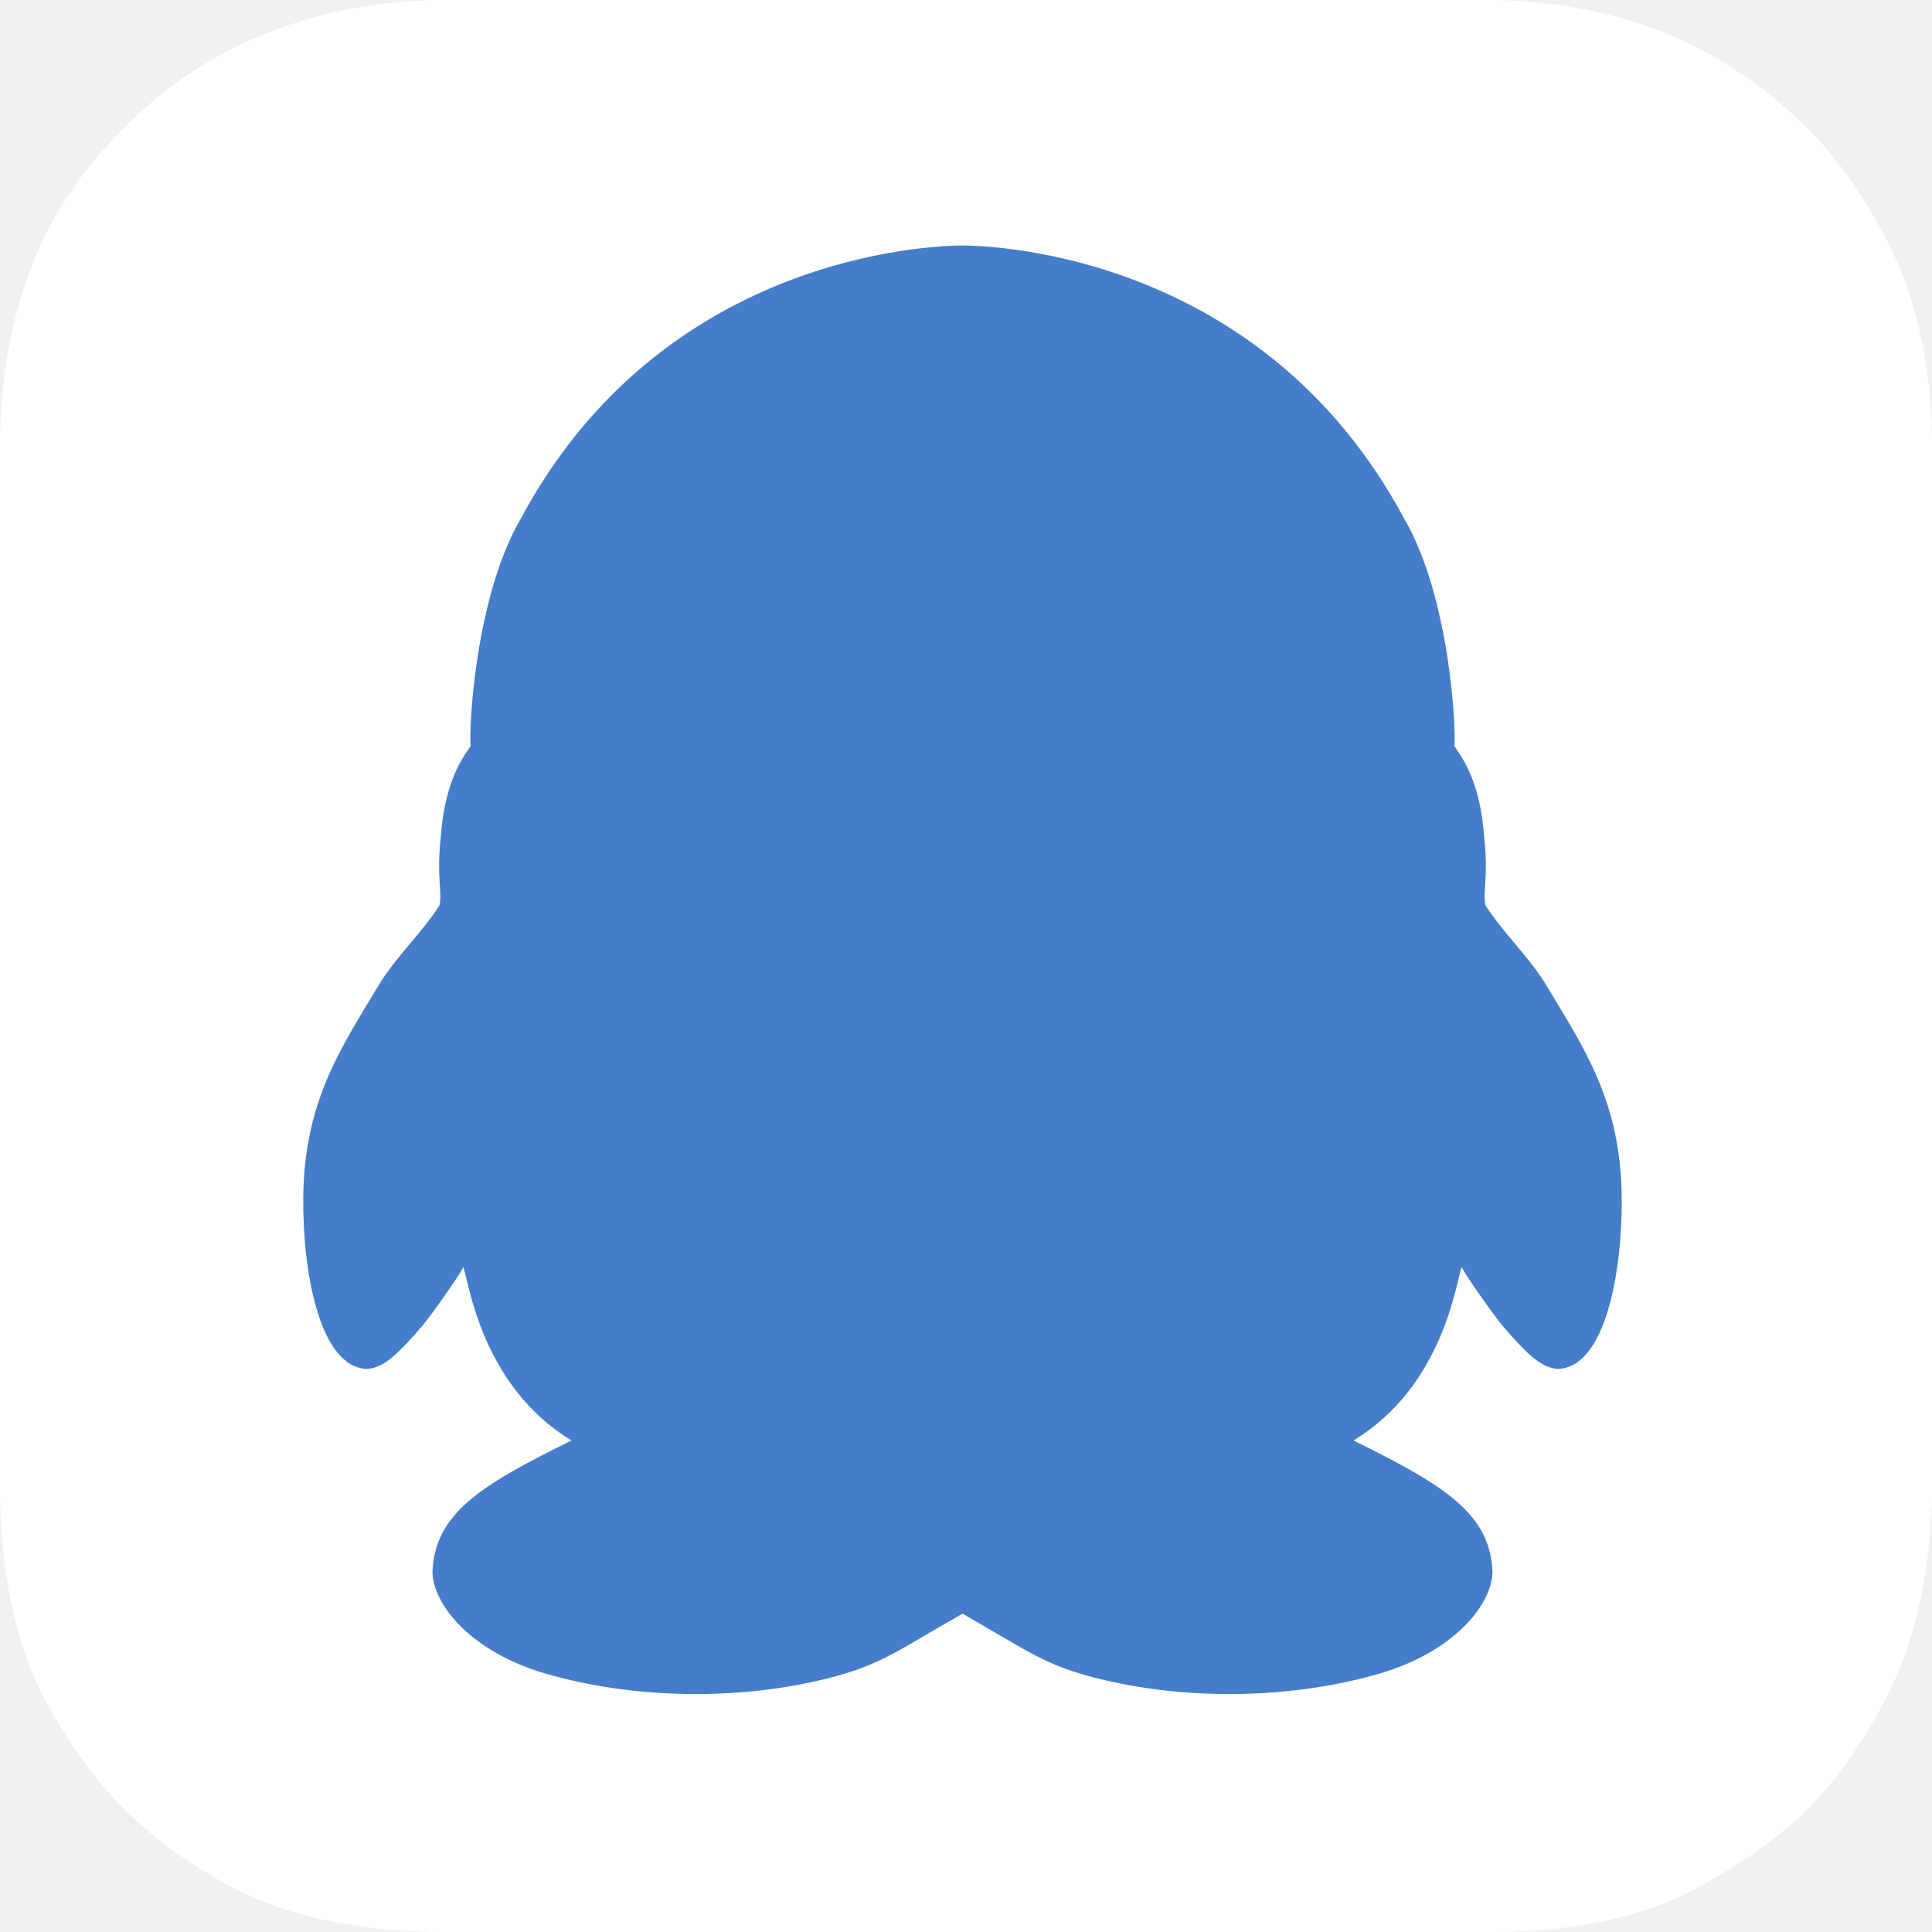
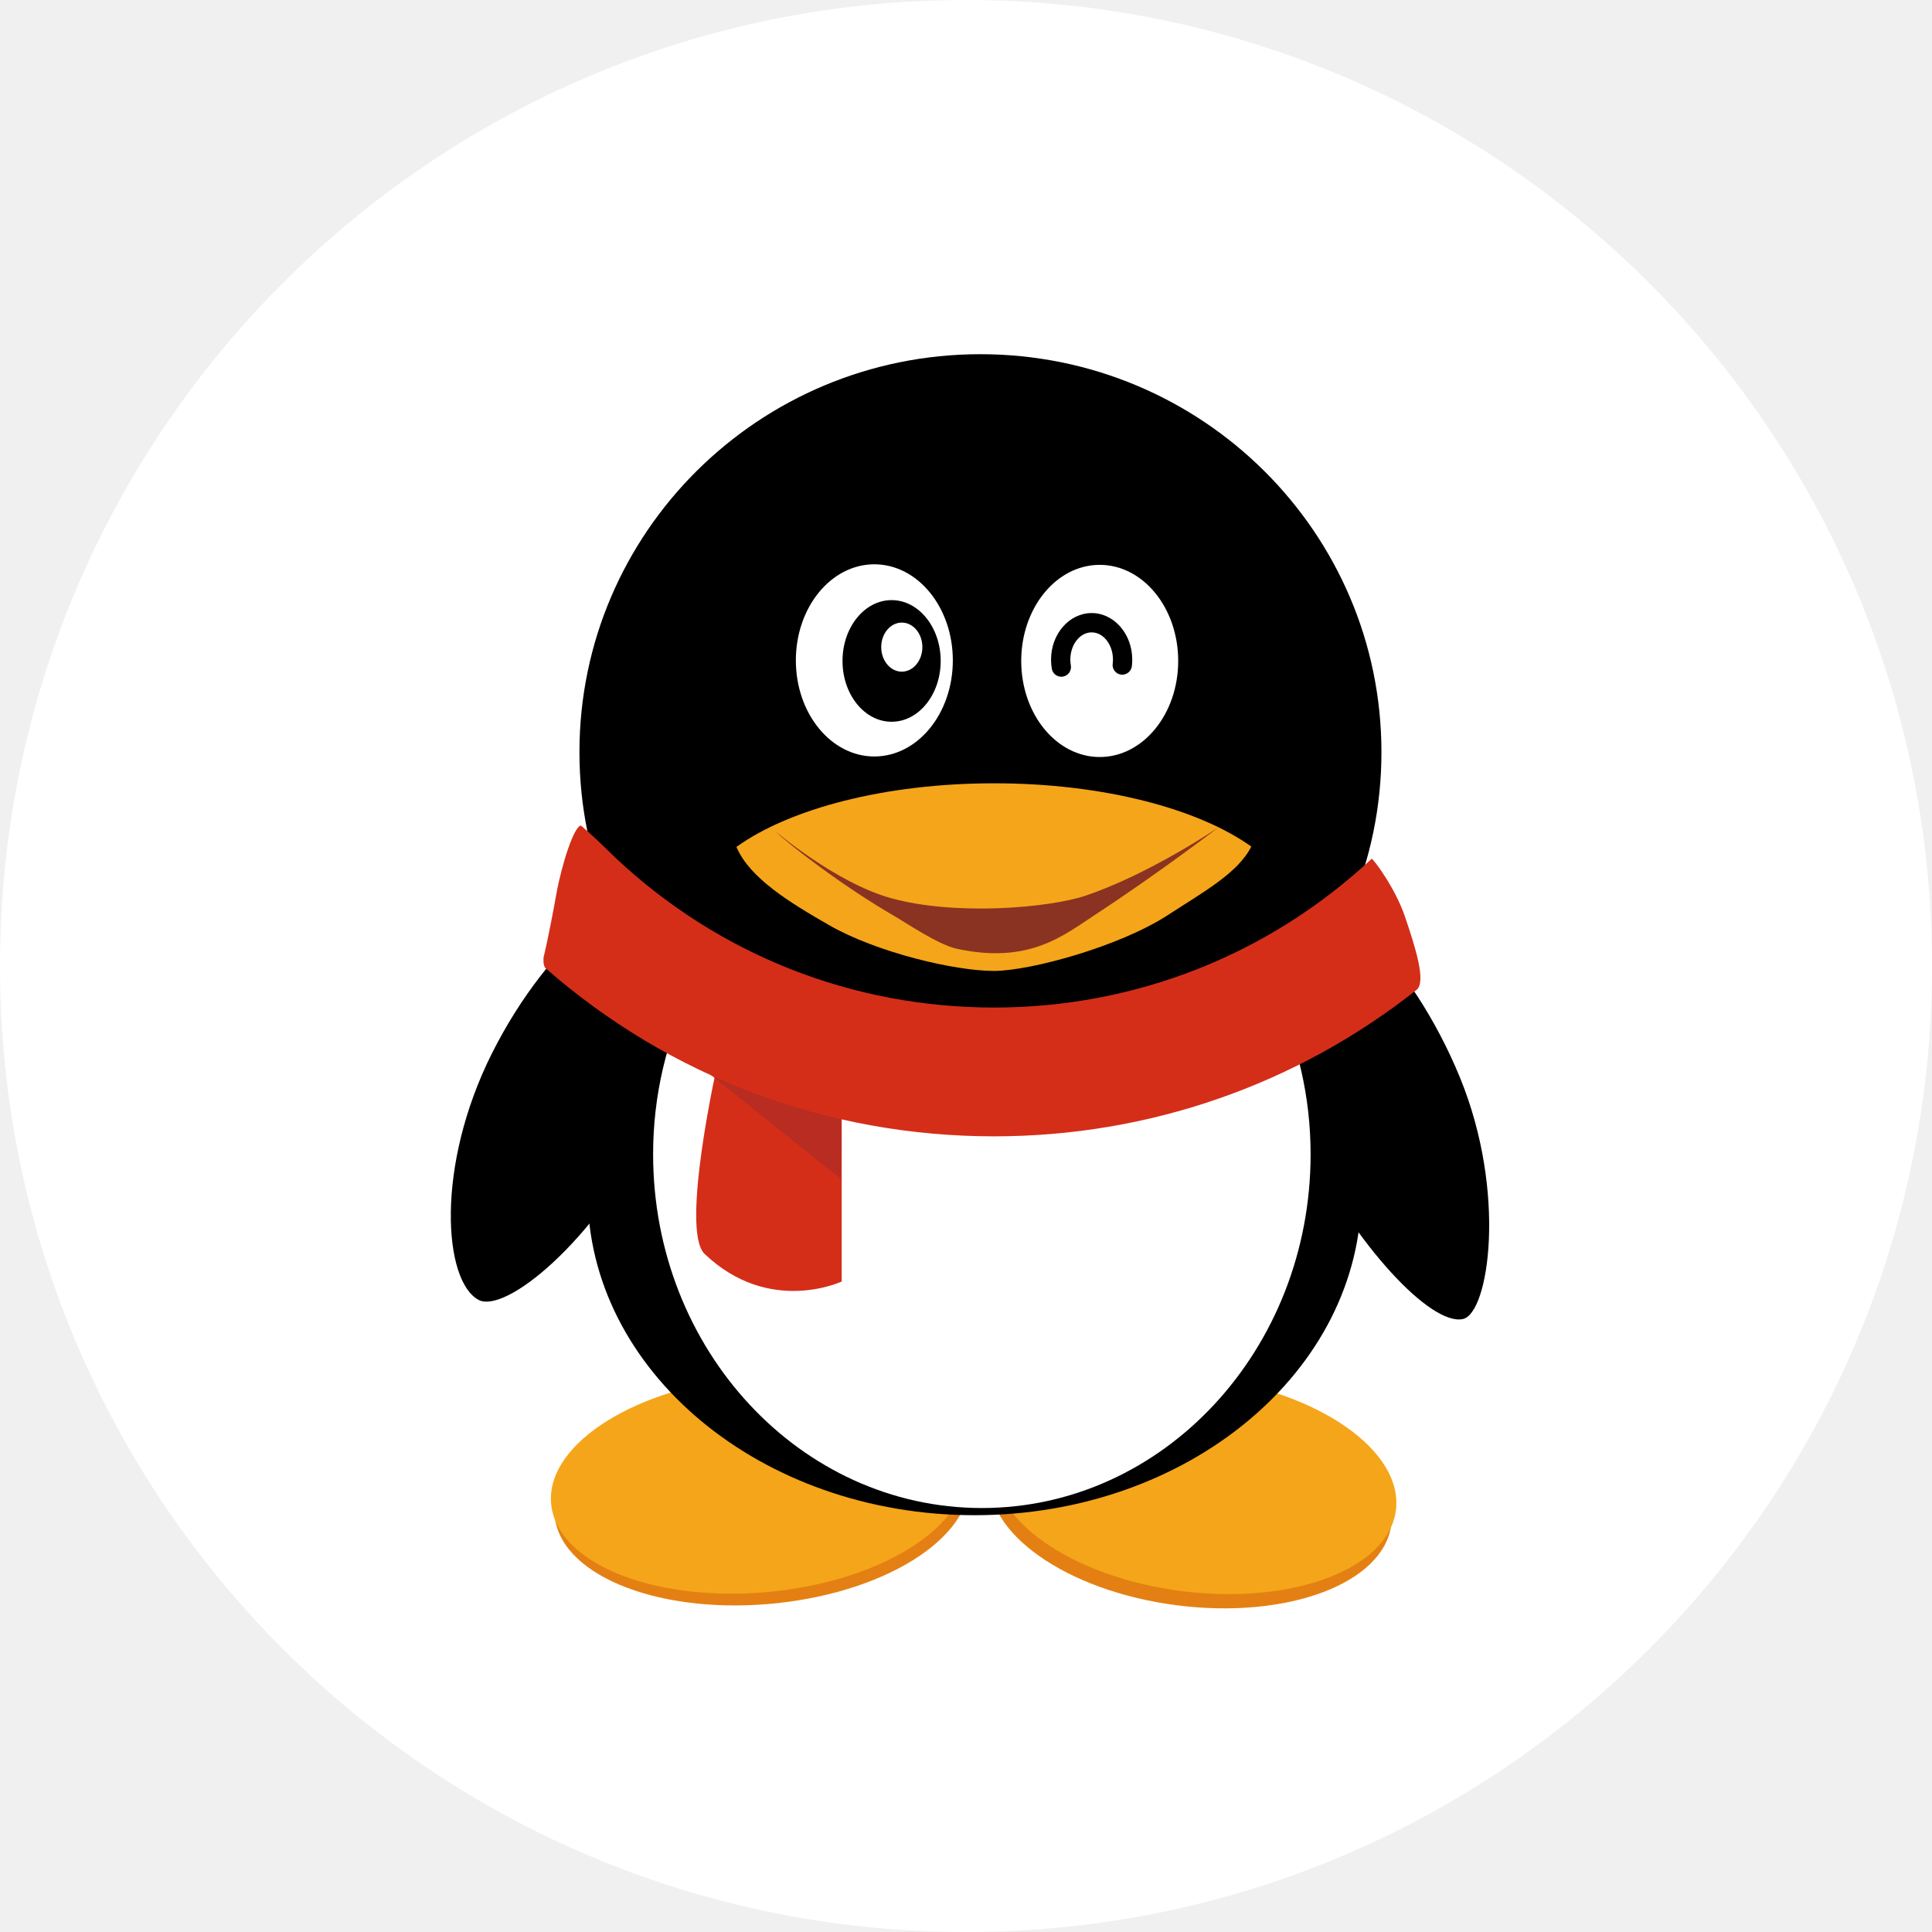
- <svg xmlns="http://www.w3.org/2000/svg" height="16px" style="enable-background:new 0 0 256 256;" version="1.1" viewBox="0 0 256 256" width="16px" xml:space="preserve">
-   <g id="Background_1_" style="enable-background:new    ;">
-     <g id="Background">
-       <g>
-         <path d="M249.422,30.679c-2.721-4.985-5.816-9.536-9.793-13.521     c-3.992-3.998-8.709-7.587-13.703-10.314c-8.381-4.576-18.788-6.856-29.002-6.856H59.075c-10.444,0-20.542,2.345-29.265,6.949     c-5.022,2.649-9.588,6.146-13.502,10.126c-3.932,3.998-7.491,8.488-10.046,13.572c-4.289,8.533-6.274,18.477-6.274,28.65v137.429     c0,10.327,1.671,20.679,6.296,29.135c2.681,4.9,6.191,9.86,10.087,13.794c3.934,3.971,8.583,7.226,13.503,9.956     c8.465,4.7,18.842,6.413,29.201,6.413h137.849c10.568,0,20.399-1.523,28.982-6.401c4.739-2.692,9.879-6.113,13.687-9.966     c3.923-3.969,7.2-8.851,9.886-13.799c4.566-8.415,6.533-18.874,6.533-29.132V59.285     C256.012,48.978,254.031,39.124,249.422,30.679z" style="fill-rule:evenodd;clip-rule:evenodd;fill:#FFFFFF;" />
-       </g>
-     </g>
-   </g>
-   <g id="Shape_1_1_" style="enable-background:new    ;">
-     <g id="Shape_1">
-       <g>
-         <path d="M214.885,158.731c-0.119-12.758-4.868-19.68-10.316-28.706     c-2.455-3.77-5.289-6.295-7.742-10.064c-0.382-2.043,0.416-3.574-0.154-8.944c-0.547-8.051-3.371-11.171-3.966-12.157     c0.255-2.141-0.563-19.787-6.694-30.226c-18.701-34.813-54.123-36.083-58.458-36.106h-0.042     c-4.335,0.023-39.757,1.294-58.457,36.106c-6.132,10.438-6.95,28.085-6.695,30.226c-0.595,0.986-3.419,4.106-3.965,12.157     c-0.57,5.37,0.228,6.901-0.154,8.944c-2.454,3.77-5.289,6.295-7.743,10.064c-5.449,9.026-10.198,15.948-10.316,28.706     c-0.088,9.511,2.071,22.484,8.483,22.662c2.019-0.167,3.743-1.563,7.249-5.654c1.047-1.231,4.738-6.4,5.484-7.834     c0.72,1.979,2.424,15.78,14.338,22.969c-12.239,6-18.227,9.795-18.437,17.582c0.256,4.505,5.42,10.494,14.917,13.285     c11.962,3.483,25.877,3.561,37.459,0.649c6.848-1.721,8.909-3.445,17.858-8.572c8.95,5.127,11.01,6.852,17.858,8.572     c11.582,2.911,25.496,2.834,37.459-0.649c9.496-2.791,14.66-8.78,14.916-13.285c-0.209-7.787-6.197-11.582-18.436-17.582     c11.913-7.188,13.617-20.989,14.337-22.969c0.747,1.434,4.438,6.603,5.484,7.834c3.507,4.092,5.23,5.487,7.249,5.654     C212.813,181.216,214.973,168.242,214.885,158.731z" style="fill-rule:evenodd;clip-rule:evenodd;fill:#457DCA;" />
+ <svg xmlns="http://www.w3.org/2000/svg" height="16px" version="1.1" viewBox="0 0 60 60" width="16px">
+   <defs />
+   <g fill="none" fill-rule="evenodd" id="Page-1" stroke="none" stroke-width="1">
+     <g id="Social_icons" transform="translate(-532, -552)">
+       <g id="QQ" transform="translate(532, 552)">
+         <path d="M0,30 C0,13.431 13.431,0 30,0 C46.569,0 60,13.431 60,30 C60,46.569 46.569,60 30,60 C13.431,60 0,46.569 0,30 Z" fill="#FFFFFF" id="back" />
+         <g transform="translate(14, 11)">
+           <path d="M29.21,36.342 C28.979,38.168 25.999,39.292 22.557,38.855 C19.116,38.416 16.513,36.58 16.747,34.753 C16.979,32.927 19.958,31.802 23.399,32.241 C26.842,32.679 29.442,34.516 29.21,36.342" fill="#E48013" id="Fill-1" />
+           <path d="M3.237,36.166 C3.508,37.997 6.603,39.169 10.154,38.786 C13.704,38.401 16.361,36.605 16.09,34.773 C15.82,32.943 12.721,31.77 9.172,32.155 C5.622,32.539 2.963,34.335 3.237,36.166" fill="#E48013" id="Fill-2" />
+           <path d="M28.902,12.359 C28.902,19.183 23.327,24.717 16.447,24.717 C9.571,24.717 3.995,19.183 3.995,12.359 C3.995,5.532 9.571,-7.10542736e-15 16.447,-7.10542736e-15 C23.327,-7.10542736e-15 28.902,5.532 28.902,12.359" fill="#000000" id="Fill-3" />
+           <path d="M3.128,35.801 C3.399,37.632 6.494,38.804 10.045,38.421 C13.595,38.036 16.252,36.24 15.981,34.408 C15.711,32.578 12.612,31.405 9.063,31.79 C5.513,32.174 2.854,33.97 3.128,35.801" fill="#F5A519" id="Fill-4" />
+           <path d="M29.351,35.9 C29.12,37.725 26.14,38.849 22.698,38.413 C19.257,37.974 16.654,36.138 16.888,34.31 C17.12,32.484 20.099,31.36 23.54,31.799 C26.983,32.236 29.583,34.074 29.351,35.9" fill="#F5A519" id="Fill-5" />
+           <path d="M28.28,26.046 C28.28,31.575 22.899,36.056 16.264,36.056 C9.629,36.056 4.25,31.575 4.25,26.046 C4.25,20.517 9.629,16.035 16.264,16.035 C22.899,16.035 28.28,20.517 28.28,26.046" fill="#000000" id="Fill-6" />
+           <path d="M6.216,24.056 C4.452,27.577 1.685,29.806 0.863,29.369 C-0.224,28.789 -0.487,25.232 1.278,21.712 C3.045,18.193 5.893,15.938 7.257,16.621 C8.618,17.306 7.981,20.536 6.216,24.056" fill="#000000" id="Fill-7" />
+           <path d="M26.501,24.5 C28.115,27.699 30.44,30.182 31.434,29.963 C32.236,29.787 32.809,26.046 31.34,22.463 C29.847,18.82 27.139,16.204 25.774,16.888 C24.411,17.572 24.727,20.985 26.501,24.5" fill="#000000" id="Fill-8" />
+           <path d="M7.45,19.756 C6.708,21.278 6.283,23.008 6.283,24.846 C6.283,30.914 10.854,35.833 16.493,35.833 C22.132,35.833 26.702,30.914 26.702,24.846 C26.702,23.058 26.297,21.375 25.593,19.883 C20.397,22.532 10.883,20.591 7.45,19.756" fill="#FFFFFF" id="Fill-9" />
+           <path d="M15.591,9.509 C15.591,11.157 14.5,12.493 13.153,12.493 C11.807,12.493 10.716,11.157 10.716,9.509 C10.716,7.861 11.807,6.525 13.153,6.525 C14.5,6.525 15.591,7.861 15.591,9.509" fill="#FFFFFF" id="Fill-10" />
+           <path d="M22.59,9.526 C22.59,11.174 21.499,12.51 20.152,12.51 C18.807,12.51 17.715,11.174 17.715,9.526 C17.715,7.878 18.807,6.542 20.152,6.542 C21.499,6.542 22.59,7.878 22.59,9.526" fill="#FFFFFF" id="Fill-11" />
+           <path d="M16.873,13.326 C13.479,13.326 10.515,14.119 8.87,15.302 C9.283,16.273 10.527,17.029 11.748,17.731 C13.223,18.579 15.646,19.153 16.866,19.153 C17.991,19.153 20.776,18.395 22.279,17.412 C23.337,16.722 24.453,16.113 24.86,15.29 C23.212,14.114 20.256,13.326 16.873,13.326" fill="#F5A519" id="Fill-12" />
+           <path d="M15.214,9.526 C15.214,10.569 14.531,11.415 13.69,11.415 C12.848,11.415 12.165,10.569 12.165,9.526 C12.165,8.483 12.848,7.637 13.69,7.637 C14.531,7.637 15.214,8.483 15.214,9.526" fill="#000000" id="Fill-13" />
+           <path d="M14.645,9.096 C14.645,9.517 14.359,9.859 14.006,9.859 C13.653,9.859 13.367,9.517 13.367,9.096 C13.367,8.676 13.653,8.335 14.006,8.335 C14.359,8.335 14.645,8.676 14.645,9.096" fill="#FFFFFF" id="Fill-14" />
+           <path d="M18.96,10.017 C18.817,10.017 18.691,9.914 18.665,9.769 C18.649,9.678 18.641,9.583 18.641,9.486 C18.641,8.688 19.207,8.039 19.902,8.039 C20.597,8.039 21.163,8.688 21.163,9.486 C21.163,9.556 21.159,9.624 21.151,9.691 C21.13,9.855 20.978,9.971 20.815,9.951 C20.651,9.93 20.535,9.78 20.555,9.616 C20.561,9.574 20.564,9.53 20.564,9.486 C20.564,9.019 20.267,8.639 19.902,8.639 C19.537,8.639 19.24,9.019 19.24,9.486 C19.24,9.547 19.246,9.607 19.256,9.664 C19.285,9.828 19.176,9.983 19.013,10.012 C18.995,10.015 18.978,10.017 18.96,10.017" fill="#000000" id="Fill-15" />
+           <path d="M10.072,14.809 C10.072,14.809 11.946,16.414 13.67,16.893 C15.686,17.453 18.599,17.189 19.703,16.819 C21.71,16.145 23.843,14.693 23.843,14.693 C23.843,14.693 21.958,16.135 20.014,17.406 C19.037,18.044 17.967,18.953 15.715,18.465 C15.144,18.342 14.122,17.65 13.797,17.462 C12.133,16.499 10.462,15.197 10.072,14.809" fill="#8A3322" id="Fill-16" />
+           <path d="M12.14,23.363 L12.14,28.798 C12.14,28.798 9.894,29.861 7.882,27.941 C7.111,27.206 8.295,21.975 8.295,21.975 L12.14,23.363 Z" fill="#D42E19" id="Fill-17" />
+           <path d="M7.991,22.312 L12.108,25.609 C12.108,25.609 12.177,23.548 12.088,22.961 C11.998,22.375 7.991,22.021 7.991,22.021" fill="#B82C22" id="Fill-18" />
+           <path d="M16.873,24.29 C11.69,24.29 6.804,22.448 2.946,19.072 C2.852,18.99 2.881,18.728 2.881,18.728 C2.881,18.728 3.029,18.154 3.275,16.779 C3.447,15.818 3.837,14.639 4.044,14.639 C4.176,14.748 4.335,14.893 4.492,15.04 C4.775,15.305 5.049,15.578 5.139,15.663 C8.333,18.652 12.471,20.29 16.873,20.29 C21.253,20.29 25.405,18.652 28.599,15.67 C28.625,15.646 29.318,16.544 29.629,17.457 C29.962,18.435 30.299,19.499 29.992,19.742 C26.267,22.688 21.682,24.29 16.873,24.29" fill="#D42E19" id="Fill-19" />
+         </g>
      </g>
    </g>
  </g>
</svg>
